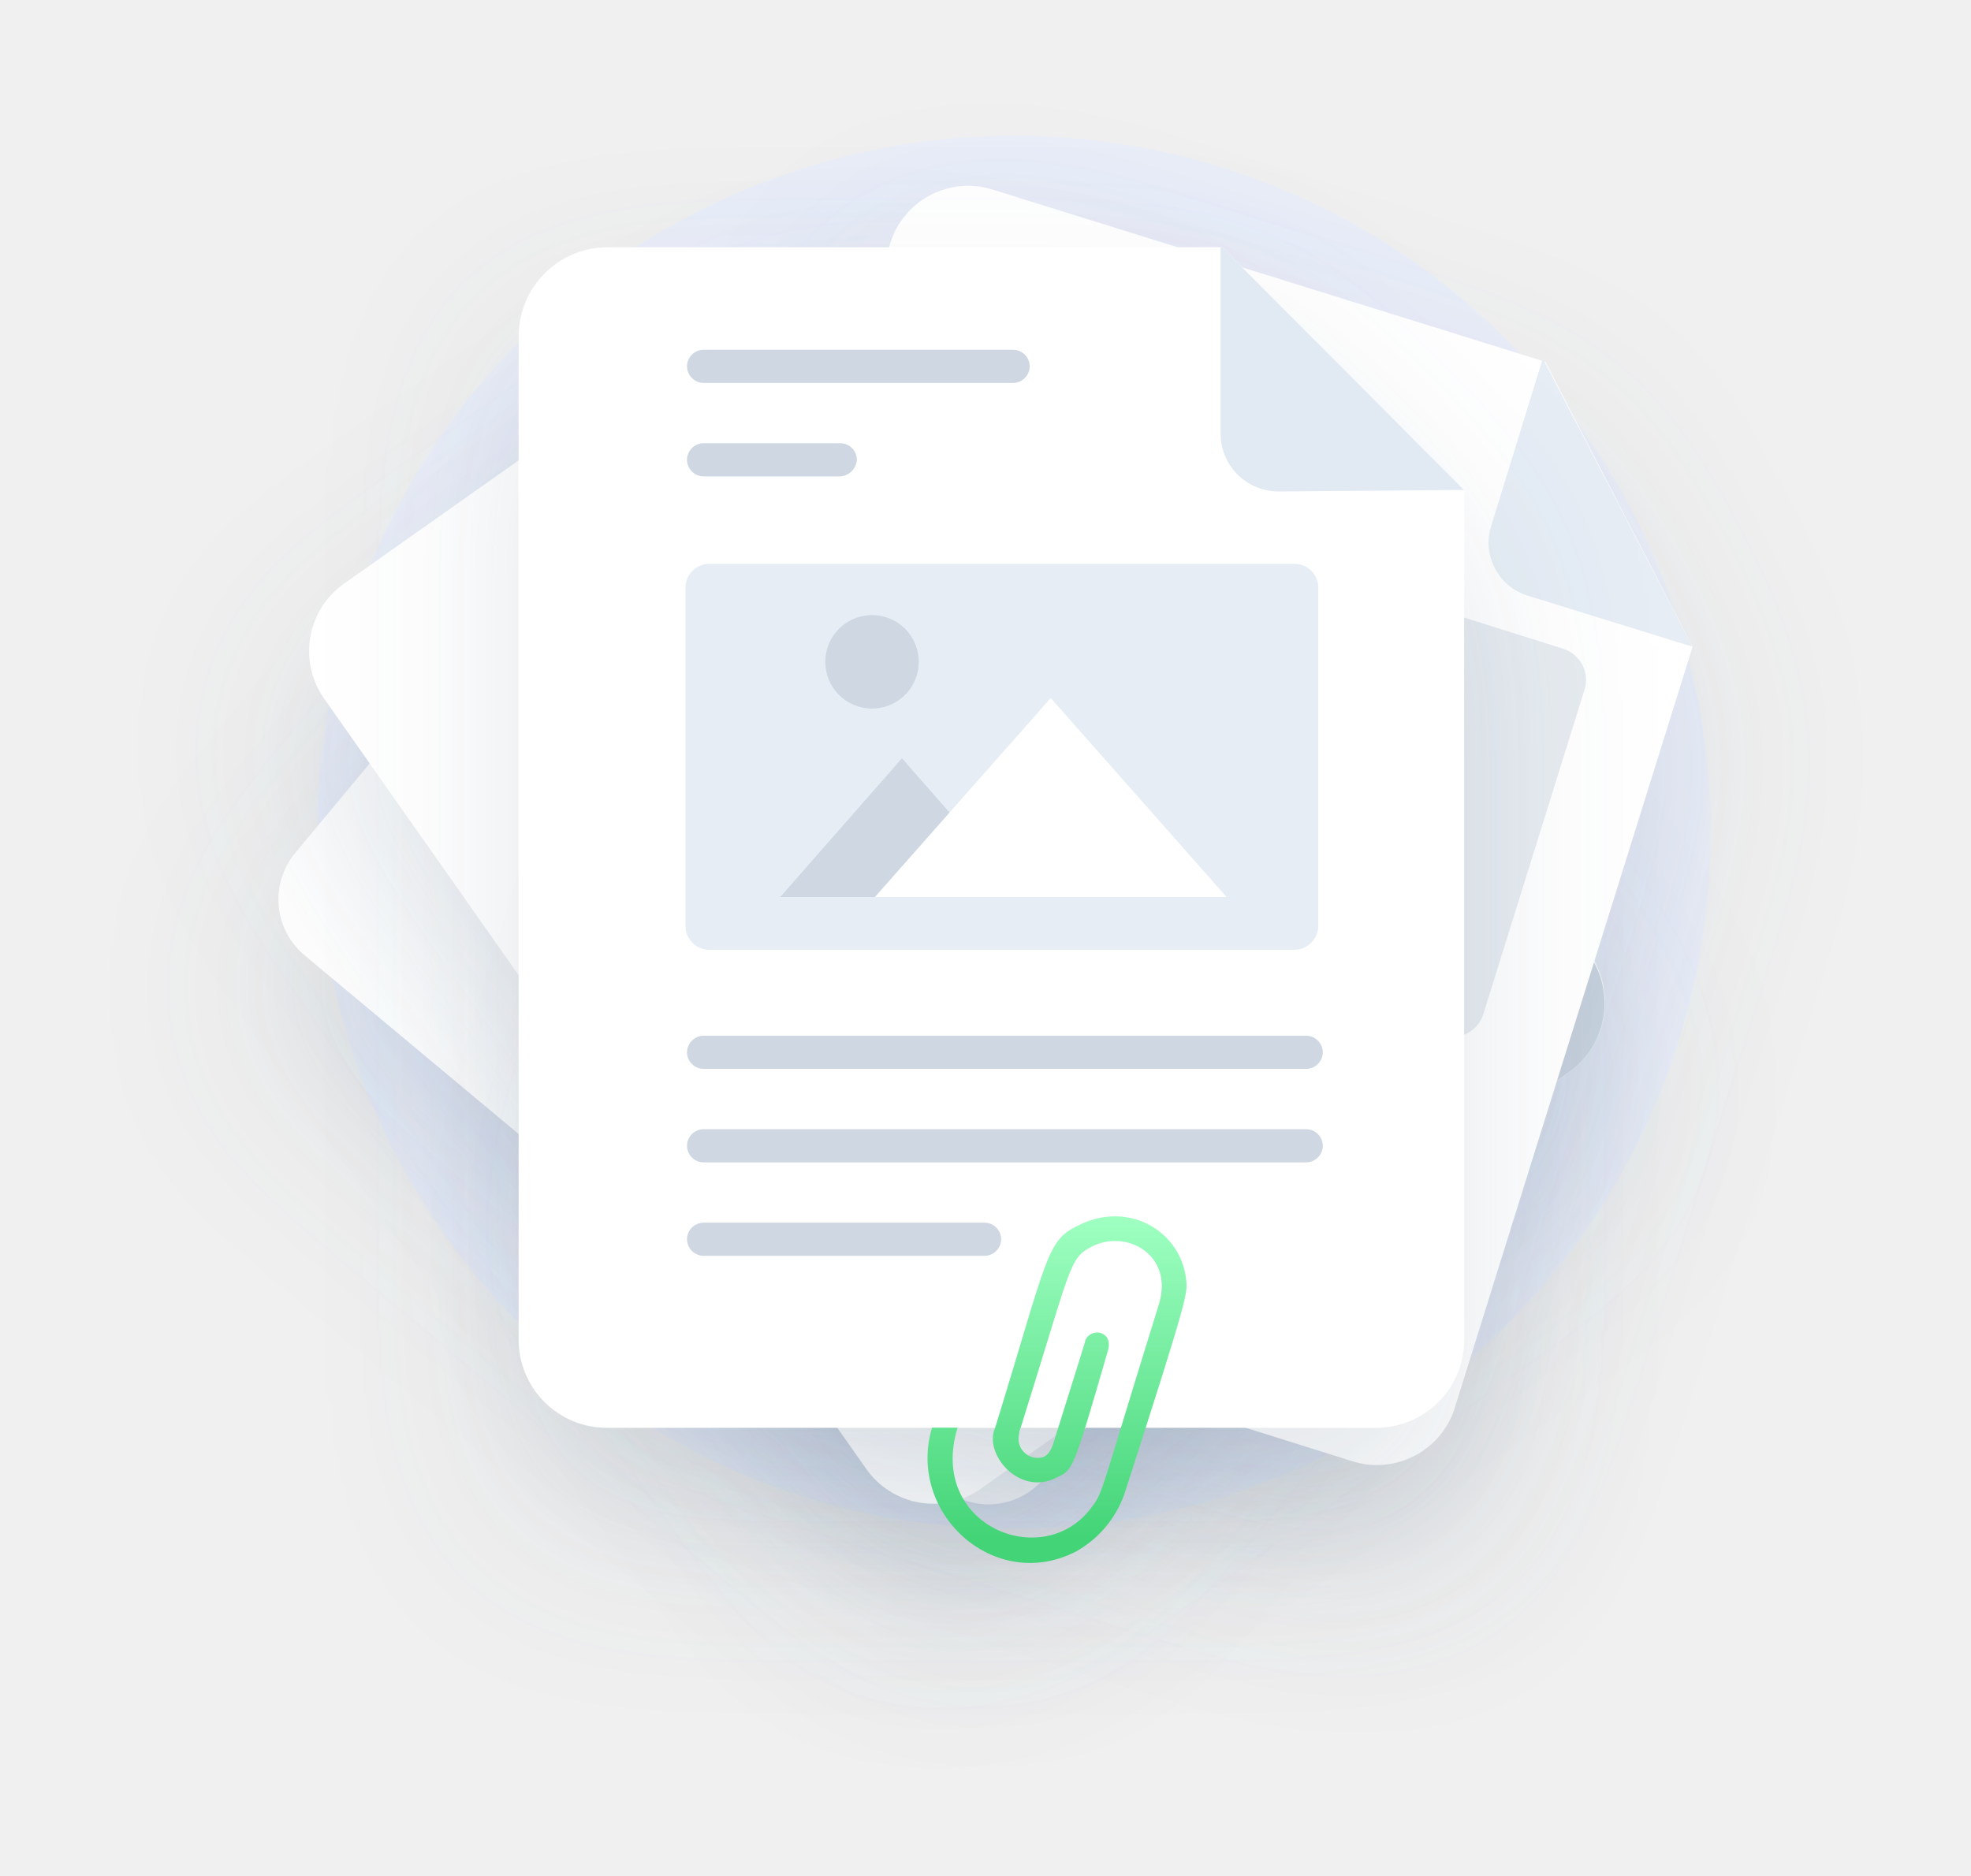
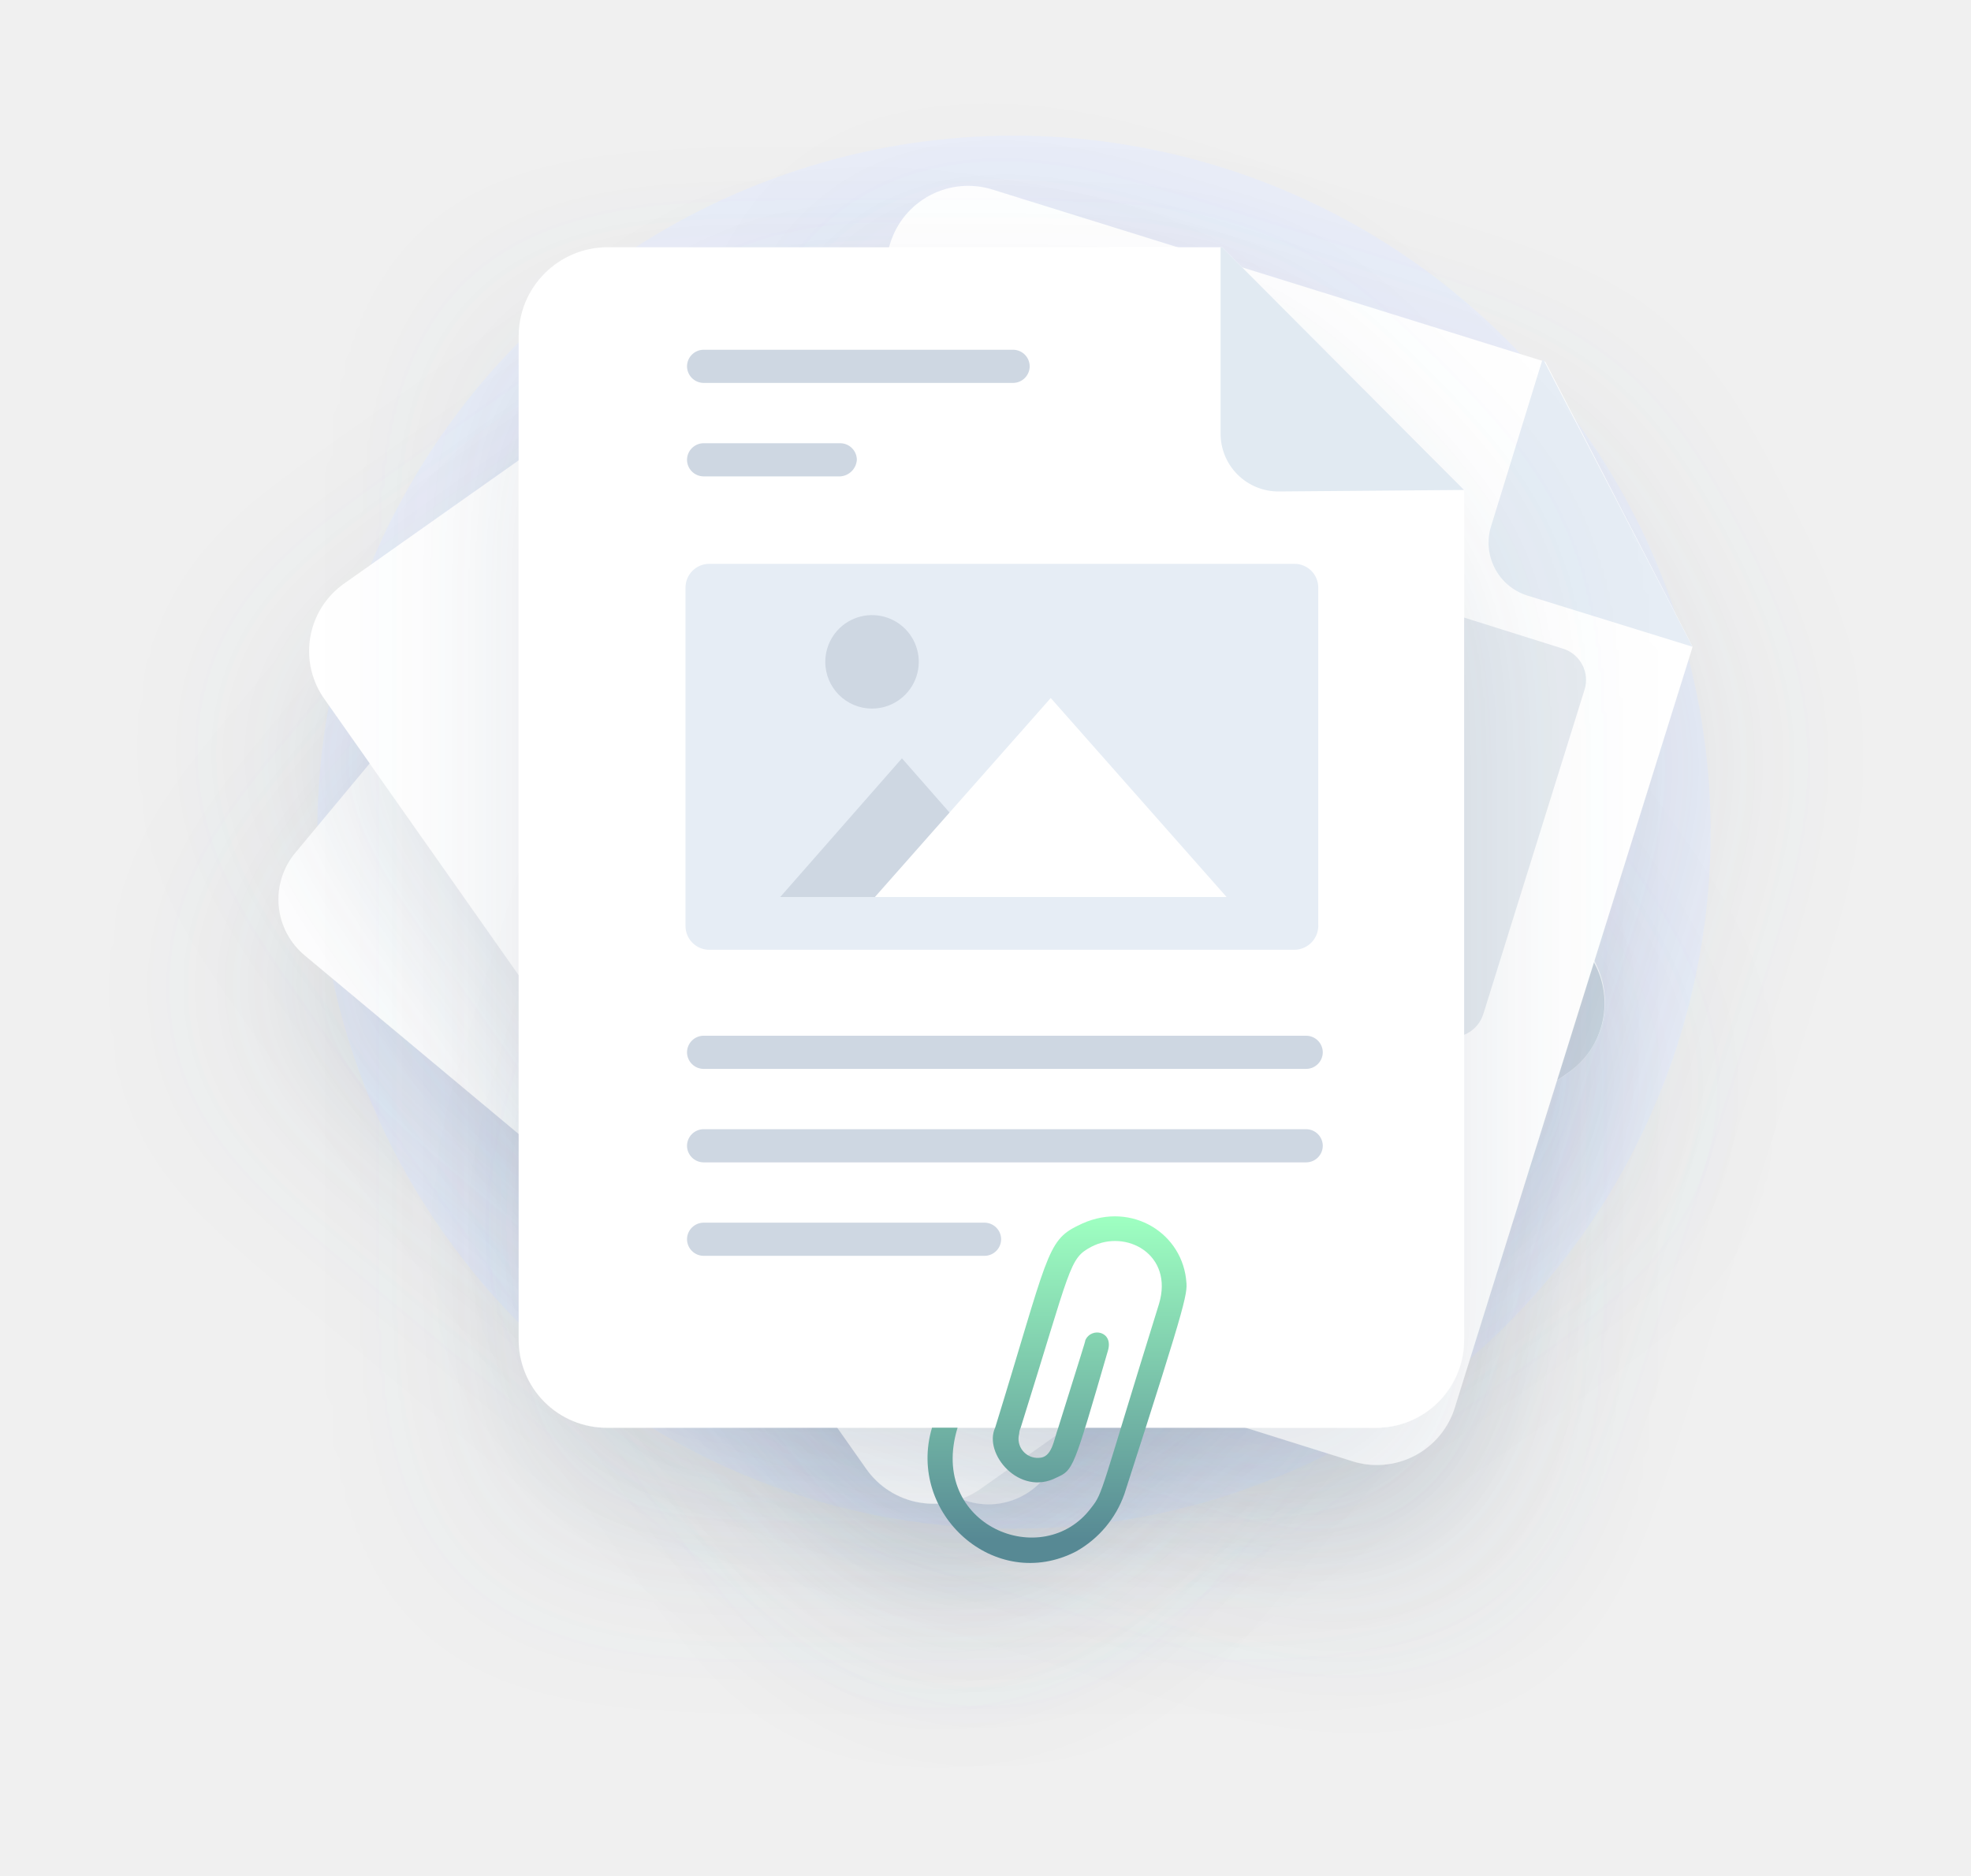
<svg xmlns="http://www.w3.org/2000/svg" width="233.58" height="222.313" viewBox="0 0 233.58 222.313">
  <defs>
    <filter id="xo6xmhdica" x="0" y="29.465" width="207.186" height="192.849" filterUnits="userSpaceOnUse">
      <feOffset dy="11" />
      <feGaussianBlur stdDeviation="11" result="blur" />
      <feFlood flood-color="#657a93" flood-opacity=".18" />
      <feComposite operator="in" in2="blur" />
      <feComposite in="SourceGraphic" />
    </filter>
    <filter id="nbvvm191sb" x="3.637" y="7.663" width="219.548" height="214.576" filterUnits="userSpaceOnUse">
      <feOffset dy="11" />
      <feGaussianBlur stdDeviation="11" result="blur-2" />
      <feFlood flood-color="#657a93" flood-opacity=".18" />
      <feComposite operator="in" in2="blur-2" />
      <feComposite in="SourceGraphic" />
    </filter>
    <filter id="gc2tnrbkuc" x="38.886" y="0" width="194.694" height="217.678" filterUnits="userSpaceOnUse">
      <feOffset dy="11" />
      <feGaussianBlur stdDeviation="11" result="blur-3" />
      <feFlood flood-color="#657a93" flood-opacity=".18" />
      <feComposite operator="in" in2="blur-3" />
      <feComposite in="SourceGraphic" />
    </filter>
    <filter id="s2w8gzr1qd" x="28.468" y="7.306" width="178.037" height="205.925" filterUnits="userSpaceOnUse">
      <feOffset dy="11" />
      <feGaussianBlur stdDeviation="11" result="blur-4" />
      <feFlood flood-color="#657a93" flood-opacity=".18" />
      <feComposite operator="in" in2="blur-4" />
      <feComposite in="SourceGraphic" />
    </filter>
    <linearGradient id="mtm9zwq46e" x1=".499" y1=".008" x2=".499" y2=".932" gradientUnits="objectBoundingBox">
      <stop offset="0" stop-color="#9effc1" />
-       <stop offset="1" stop-color="#43d477" />
+       <stop offset="1" stop-color="#578994" />
    </linearGradient>
  </defs>
  <g data-name="11">
    <path data-name="Path" d="M82.292 165.124A82.562 82.562 0 1 0 0 82.561a82.428 82.428 0 0 0 82.292 82.563z" transform="translate(37.599 16.081)" style="fill:#eaeef9" />
    <g style="filter:url(#xo6xmhdica)">
      <path data-name="Path" d="m74.067 0 63.945 53.434a8.622 8.622 0 0 1 1.069 12.331l-48.272 57.9a8.555 8.555 0 0 1-12.29 1.073L3.174 61.832A8.622 8.622 0 0 1 2.105 49.5L40.758 3.038z" transform="translate(33 51.461)" style="fill:#fff" />
    </g>
    <path data-name="Path" d="M33.485 0 21.908 14.118a5.628 5.628 0 0 1-8.015.536L0 3.038z" transform="translate(73.58 51.464)" style="fill:#ced7e2" />
    <g style="filter:url(#nbvvm191sb)">
      <path data-name="Path" d="m149.337 97.394-5.343 3.753-64.3 45.569a9.719 9.719 0 0 1-13.715-2.322L1.853 53.254a9.792 9.792 0 0 1 2.315-13.76L60.1 0l37.4 6.433 48.627 68.98 5.7 8.042a10.2 10.2 0 0 1-2.49 13.939z" transform="translate(36.64 29.661)" style="fill:#fff" />
    </g>
    <path data-name="Path" d="M37.4 6.433 20.84 18.407a6.407 6.407 0 0 1-9.085-1.607L0 0h.178z" transform="translate(96.736 29.662)" style="fill:#ced7e2" />
    <path data-name="Path" d="M5.343 21.981 0 25.734V0h1.96l5.7 8.042a10 10 0 0 1-2.317 13.939z" transform="translate(180.63 105.075)" style="fill:#ced7e2" />
    <g style="filter:url(#gc2tnrbkuc)">
      <path data-name="Path" d="M128.694 54.663 100.55 144.73a9.664 9.664 0 0 1-12.29 6.433l-81.4-25.555A9.966 9.966 0 0 1 .446 113.1L33.576 6.948A9.665 9.665 0 0 1 45.867.515l65.371 20.372" transform="translate(71.89 22.001)" style="fill:#fff" />
    </g>
    <path data-name="Path" d="M91.933 27.9 80 66.144a3.946 3.946 0 0 1-4.988 2.68L2.874 46.128a3.962 3.962 0 0 1-2.673-5L12.135 2.882A3.946 3.946 0 0 1 17.124.2l72.138 22.7a3.891 3.891 0 0 1 2.671 5z" transform="translate(95.821 53.944)" style="opacity:.5;fill:#ced7e2" />
    <path data-name="Path" d="M24.161 33.955 4.568 27.878a6.563 6.563 0 0 1-4.276-8.22L6.349 0h.178z" transform="translate(176.419 42.708)" style="fill:#e6edf5" />
    <path data-name="Path" d="m27.851 31.63-21.73-2.144A6.773 6.773 0 0 1 .065 21.8L2.381 0h.178z" transform="translate(145.654 32.879)" style="fill:#ced7e2" />
    <g style="filter:url(#s2w8gzr1qd)">
      <path data-name="Path" d="M112.037 28.771v100.611a10.432 10.432 0 0 1-10.509 10.543H10.509A10.432 10.432 0 0 1 0 129.382V10.543A10.545 10.545 0 0 1 10.509 0h72.852z" transform="translate(61.47 29.311)" style="fill:#fff" />
    </g>
    <path data-name="Path" d="m28.856 28.771-21.91.179A6.856 6.856 0 0 1 0 21.981V0h.178z" transform="translate(144.649 29.305)" style="fill:#e1eaf2" />
    <path data-name="Path" d="M72.139 45.748H2.851A2.819 2.819 0 0 1 0 42.889V2.859A2.819 2.819 0 0 1 2.851 0h69.288a2.817 2.817 0 0 1 2.849 2.859V42.71a2.859 2.859 0 0 1-2.849 3.038z" transform="translate(81.238 66.833)" style="fill:#e6edf5" />
    <path data-name="Path" d="M28.856 16.442H0L14.427 0z" transform="translate(92.461 89.886)" style="fill:#ced7e2" />
    <path data-name="Path" d="M41.681 23.59H0L20.84 0z" transform="translate(103.682 82.738)" style="fill:#fff" />
    <path data-name="Path" d="M5.521 11.079A5.539 5.539 0 1 0 0 5.539a5.53 5.53 0 0 0 5.521 5.54z" transform="translate(97.804 72.909)" style="fill:#ced7e2" />
    <path data-name="Path" d="M73.386 3.932H1.958A1.98 1.98 0 0 1 0 1.965 1.979 1.979 0 0 1 1.958 0h71.428a1.979 1.979 0 0 1 1.958 1.965 1.98 1.98 0 0 1-1.958 1.967z" transform="translate(81.417 122.768)" style="fill:#ced7e2" />
    <path data-name="Path" d="M73.386 3.931H1.958A1.978 1.978 0 0 1 0 1.965 1.979 1.979 0 0 1 1.958 0h71.428a1.979 1.979 0 0 1 1.958 1.965 1.978 1.978 0 0 1-1.958 1.966z" transform="translate(81.417 133.848)" style="fill:#ced7e2" />
    <path data-name="Path" d="M37.227 1.965a1.98 1.98 0 0 1-1.96 1.965H1.958A1.979 1.979 0 0 1 0 1.965 1.978 1.978 0 0 1 1.958 0h33.31a1.98 1.98 0 0 1 1.959 1.965z" transform="translate(81.417 144.928)" style="fill:#ced7e2" />
    <path data-name="Path" d="M38.651 3.932H1.958A1.98 1.98 0 0 1 0 1.965 1.979 1.979 0 0 1 1.958 0h36.693a1.98 1.98 0 0 1 1.96 1.965 1.981 1.981 0 0 1-1.96 1.967z" transform="translate(81.417 41.457)" style="fill:#ced7e2" />
    <path data-name="Path" d="M18.167 3.931H1.958A1.978 1.978 0 0 1 0 1.965 1.979 1.979 0 0 1 1.958 0h16.209a1.98 1.98 0 0 1 1.96 1.965 2.108 2.108 0 0 1-1.96 1.966z" transform="translate(81.417 52.537)" style="fill:#ced7e2" />
    <path data-name="Path" d="M23.329 32.918a12.605 12.605 0 0 1-5.7 6.791C8.011 44.713-2.5 35.241.53 25.055h3.029C0 36.671 13.711 42.212 19.411 34.526c1.425-1.786 1.069-1.786 8.015-24.126 1.782-5.9-3.918-8.934-8.015-6.79-2.672 1.43-2.315 2.144-8.372 21.444a1.792 1.792 0 0 0-.178.715 2.265 2.265 0 0 0 2.315 2.859c1.6 0 1.781-2.144 2.315-3.574C18.165 16.478 18.7 14.869 18.7 14.69c.712-1.607 3.384-1.071 2.672 1.252-4.1 14.117-4.1 14.117-6.057 15.011-4.452 2.323-8.728-2.859-7.3-5.9C14.245 4.862 14.068 2.9 17.808 1.109c5.878-3.038 12.112.536 12.824 6.256.179 1.786.534 1.25-7.303 25.553z" transform="translate(109.92 144.176)" style="fill:url(#mtm9zwq46e)" />
  </g>
</svg>
